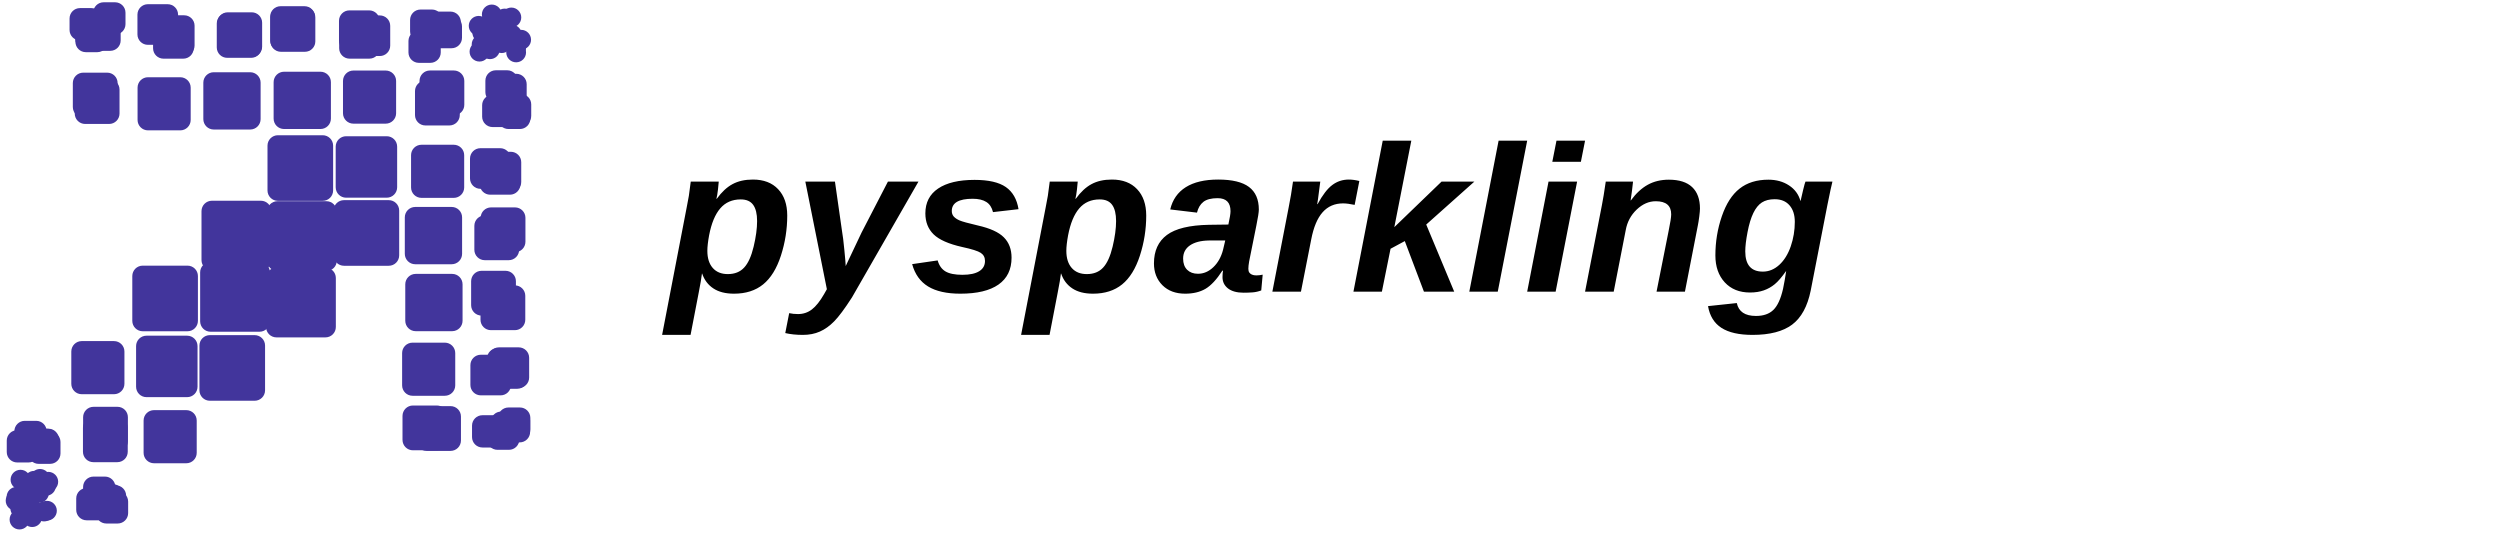
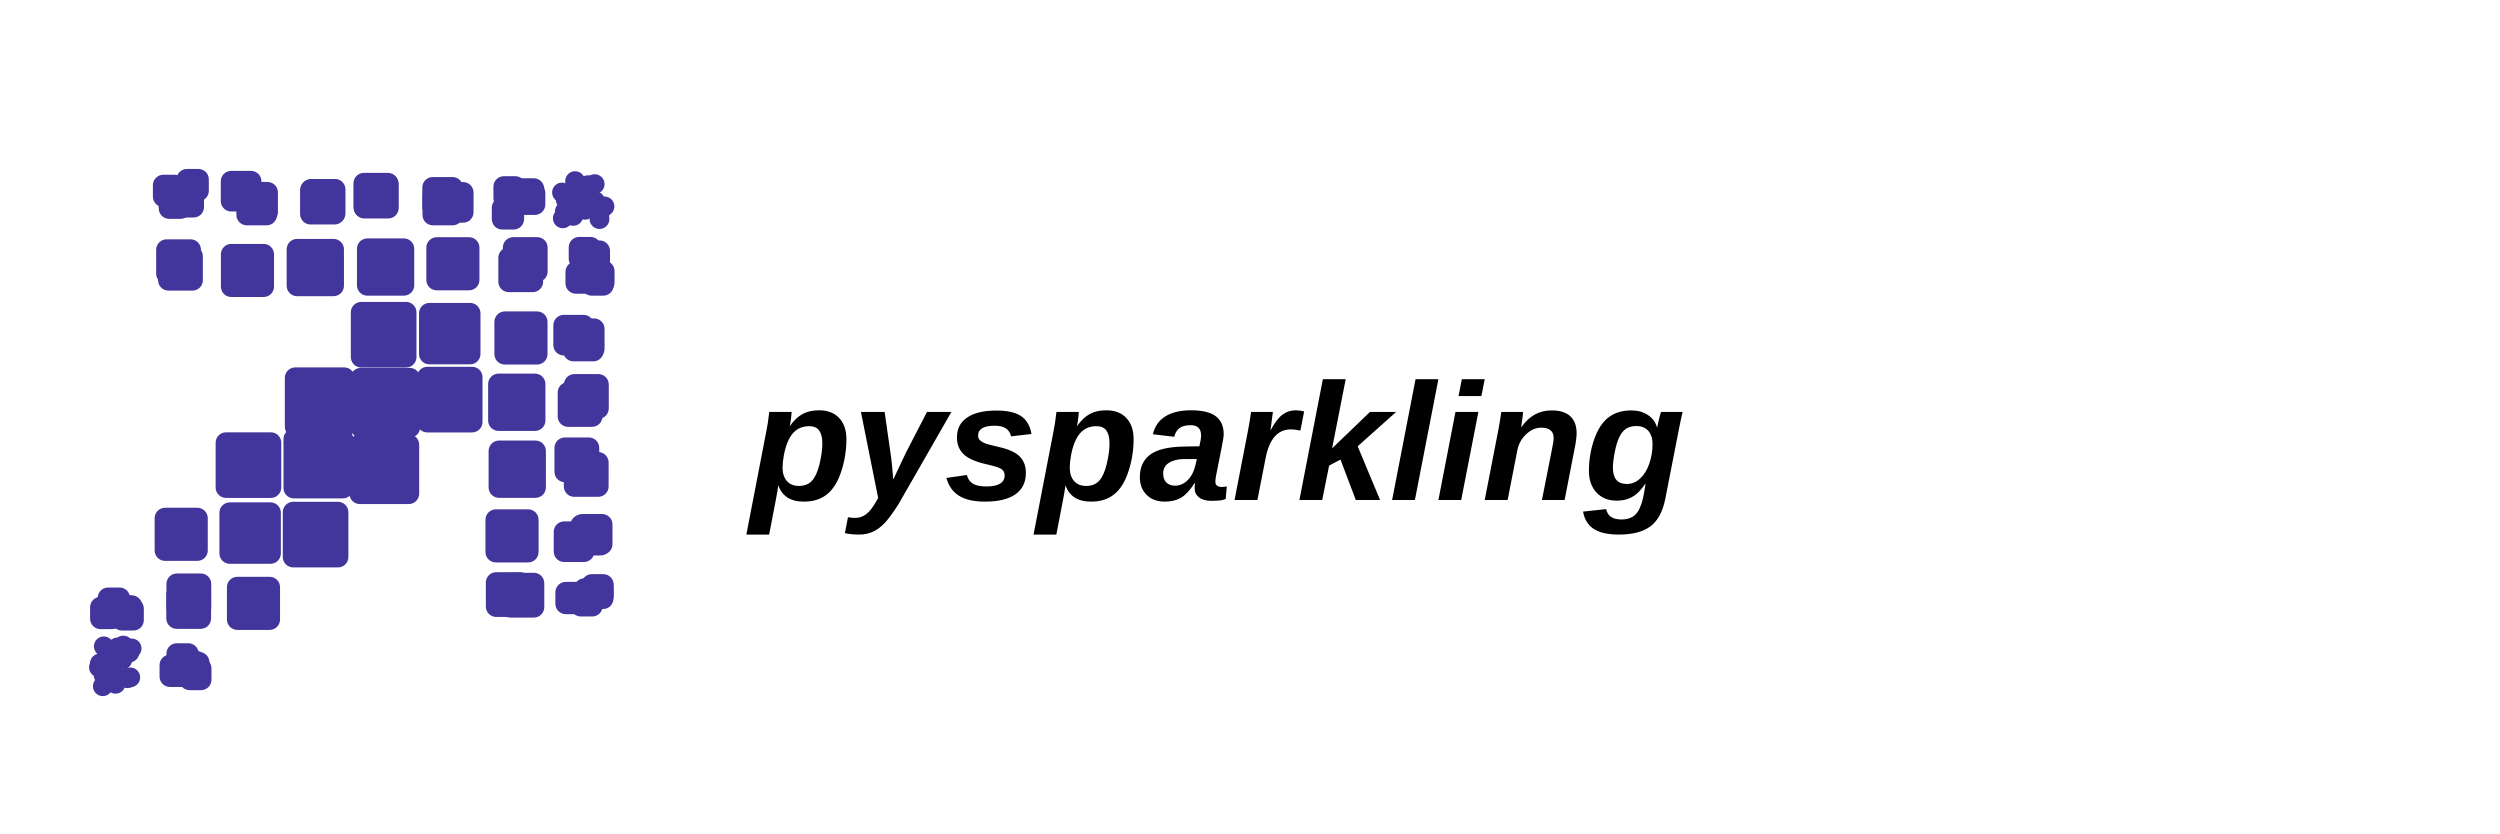
- <svg xmlns="http://www.w3.org/2000/svg" baseProfile="full" height="128px" version="1.1" width="600px">
+ <svg xmlns="http://www.w3.org/2000/svg" baseProfile="full" height="200px" version="1.1" width="600px">
  <defs />
-   <rect fill="#42359C" height="6.75px" rx="2px" stroke="#42359C" stroke-width="1" width="6.75px" x="18.585" y="4.664" />
-   <rect fill="#42359C" height="6.75px" rx="2px" stroke="#42359C" stroke-width="1" width="6.75px" x="17.192" y="2.442" />
-   <rect fill="#42359C" height="6.75px" rx="2px" stroke="#42359C" stroke-width="1" width="6.75px" x="21.712" y="4.951" />
-   <rect fill="#42359C" height="6.75px" rx="2px" stroke="#42359C" stroke-width="1" width="6.75px" x="18.598" y="5.272" />
-   <rect fill="#42359C" height="6.75px" rx="2px" stroke="#42359C" stroke-width="1" width="6.75px" x="22.868" y="1.047" />
-   <rect fill="#42359C" height="8.75px" rx="2px" stroke="#42359C" stroke-width="1" width="8.75px" x="33.487" y="1.508" />
-   <rect fill="#42359C" height="8.75px" rx="2px" stroke="#42359C" stroke-width="1" width="8.75px" x="37.449" y="4.17" />
-   <rect fill="#42359C" height="8.75px" rx="2px" stroke="#42359C" stroke-width="1" width="8.75px" x="37.237" y="4.831" />
-   <rect fill="#42359C" height="9.75px" rx="2px" stroke="#42359C" stroke-width="1" width="9.75px" x="52.525" y="3.629" />
-   <rect fill="#42359C" height="9.75px" rx="2px" stroke="#42359C" stroke-width="1" width="9.75px" x="52.662" y="3.454" />
-   <rect fill="#42359C" height="9.75px" rx="2px" stroke="#42359C" stroke-width="1" width="9.75px" x="65.339" y="1.989" />
-   <rect fill="#42359C" height="9.75px" rx="2px" stroke="#42359C" stroke-width="1" width="9.75px" x="65.429" y="2.181" />
-   <rect fill="#42359C" height="8.75px" rx="2px" stroke="#42359C" stroke-width="1" width="8.75px" x="84.402" y="4.198" />
-   <rect fill="#42359C" height="8.75px" rx="2px" stroke="#42359C" stroke-width="1" width="8.75px" x="81.898" y="4.828" />
-   <rect fill="#42359C" height="8.75px" rx="2px" stroke="#42359C" stroke-width="1" width="8.75px" x="81.858" y="2.992" />
-   <rect fill="#42359C" height="6.75px" rx="2px" stroke="#42359C" stroke-width="1" width="6.75px" x="98.53" y="7.836" />
-   <rect fill="#42359C" height="6.75px" rx="2px" stroke="#42359C" stroke-width="1" width="6.75px" x="103.354" y="3.281" />
-   <rect fill="#42359C" height="6.75px" rx="2px" stroke="#42359C" stroke-width="1" width="6.75px" x="101.752" y="3.868" />
-   <rect fill="#42359C" height="6.75px" rx="2px" stroke="#42359C" stroke-width="1" width="6.75px" x="103.63" y="4.327" />
-   <rect fill="#42359C" height="6.75px" rx="2px" stroke="#42359C" stroke-width="1" width="6.75px" x="98.92" y="2.788" />
-   <rect fill="#42359C" height="3.75px" rx="2px" stroke="#42359C" stroke-width="1" width="3.75px" x="116.059" y="7.549" />
-   <rect fill="#42359C" height="3.75px" rx="2px" stroke="#42359C" stroke-width="1" width="3.75px" x="119.242" y="2.567" />
-   <rect fill="#42359C" height="3.75px" rx="2px" stroke="#42359C" stroke-width="1" width="3.75px" x="120.816" y="6.529" />
-   <rect fill="#42359C" height="3.75px" rx="2px" stroke="#42359C" stroke-width="1" width="3.75px" x="120.981" y="6.436" />
-   <rect fill="#42359C" height="3.75px" rx="2px" stroke="#42359C" stroke-width="1" width="3.75px" x="113.006" y="4.323" />
-   <rect fill="#42359C" height="3.75px" rx="2px" stroke="#42359C" stroke-width="1" width="3.75px" x="113.2" y="10.523" />
-   <rect fill="#42359C" height="3.75px" rx="2px" stroke="#42359C" stroke-width="1" width="3.75px" x="122.007" y="9.525" />
-   <rect fill="#42359C" height="3.75px" rx="2px" stroke="#42359C" stroke-width="1" width="3.75px" x="116.152" y="1.594" />
-   <rect fill="#42359C" height="3.75px" rx="2px" stroke="#42359C" stroke-width="1" width="3.75px" x="122" y="10.706" />
-   <rect fill="#42359C" height="3.75px" rx="2px" stroke="#42359C" stroke-width="1" width="3.75px" x="113.878" y="5.981" />
-   <rect fill="#42359C" height="3.75px" rx="2px" stroke="#42359C" stroke-width="1" width="3.75px" x="113.709" y="8.796" />
-   <rect fill="#42359C" height="3.75px" rx="2px" stroke="#42359C" stroke-width="1" width="3.75px" x="120.85" y="2.316" />
-   <rect fill="#42359C" height="3.75px" rx="2px" stroke="#42359C" stroke-width="1" width="3.75px" x="117.872" y="6.635" />
-   <rect fill="#42359C" height="3.75px" rx="2px" stroke="#42359C" stroke-width="1" width="3.75px" x="115.717" y="9.942" />
-   <rect fill="#42359C" height="3.75px" rx="2px" stroke="#42359C" stroke-width="1" width="3.75px" x="117.337" y="3.171" />
-   <rect fill="#42359C" height="3.75px" rx="2px" stroke="#42359C" stroke-width="1" width="3.75px" x="118.528" y="8.482" />
-   <rect fill="#42359C" height="3.75px" rx="2px" stroke="#42359C" stroke-width="1" width="3.75px" x="115.062" y="4.195" />
-   <rect fill="#42359C" height="3.75px" rx="2px" stroke="#42359C" stroke-width="1" width="3.75px" x="123.2" y="7.661" />
-   <rect fill="#42359C" height="9.75px" rx="2px" stroke="#42359C" stroke-width="1" width="9.75px" x="18.437" y="19.5" />
-   <rect fill="#42359C" height="9.75px" rx="2px" stroke="#42359C" stroke-width="1" width="9.75px" x="17.978" y="17.936" />
-   <rect fill="#42359C" height="11.75px" rx="2px" stroke="#42359C" stroke-width="1" width="11.75px" x="33.515" y="19.037" />
-   <rect fill="#42359C" height="12.75px" rx="2px" stroke="#42359C" stroke-width="1" width="12.75px" x="49.298" y="17.836" />
-   <rect fill="#42359C" height="12.75px" rx="2px" stroke="#42359C" stroke-width="1" width="12.75px" x="66.169" y="17.714" />
-   <rect fill="#42359C" height="11.75px" rx="2px" stroke="#42359C" stroke-width="1" width="11.75px" x="82.817" y="17.428" />
-   <rect fill="#42359C" height="9.75px" rx="2px" stroke="#42359C" stroke-width="1" width="9.75px" x="100.099" y="19.862" />
-   <rect fill="#42359C" height="9.75px" rx="2px" stroke="#42359C" stroke-width="1" width="9.75px" x="101.183" y="17.418" />
-   <rect fill="#42359C" height="6.75px" rx="2px" stroke="#42359C" stroke-width="1" width="6.75px" x="116.213" y="23.245" />
-   <rect fill="#42359C" height="6.75px" rx="2px" stroke="#42359C" stroke-width="1" width="6.75px" x="116.99" y="17.367" />
-   <rect fill="#42359C" height="6.75px" rx="2px" stroke="#42359C" stroke-width="1" width="6.75px" x="120.245" y="23.061" />
-   <rect fill="#42359C" height="6.75px" rx="2px" stroke="#42359C" stroke-width="1" width="6.75px" x="120.025" y="23.716" />
-   <rect fill="#42359C" height="6.75px" rx="2px" stroke="#42359C" stroke-width="1" width="6.75px" x="119.153" y="18.206" />
-   <rect fill="#42359C" height="14.75px" rx="2px" stroke="#42359C" stroke-width="1" width="14.75px" x="64.699" y="32.956" />
-   <rect fill="#42359C" height="13.75px" rx="2px" stroke="#42359C" stroke-width="1" width="13.75px" x="81.066" y="33.196" />
-   <rect fill="#42359C" height="11.75px" rx="2px" stroke="#42359C" stroke-width="1" width="11.75px" x="99.154" y="35.24" />
-   <rect fill="#42359C" height="8.75px" rx="2px" stroke="#42359C" stroke-width="1" width="8.75px" x="115.847" y="36.927" />
-   <rect fill="#42359C" height="8.75px" rx="2px" stroke="#42359C" stroke-width="1" width="8.75px" x="113.3" y="36.067" />
-   <rect fill="#42359C" height="8.75px" rx="2px" stroke="#42359C" stroke-width="1" width="8.75px" x="115.64" y="37.477" />
-   <rect fill="#42359C" height="15.75px" rx="2px" stroke="#42359C" stroke-width="1" width="15.75px" x="48.86" y="48.675" />
-   <rect fill="#42359C" height="15.75px" rx="2px" stroke="#42359C" stroke-width="1" width="15.75px" x="64.588" y="48.79" />
-   <rect fill="#42359C" height="14.75px" rx="2px" stroke="#42359C" stroke-width="1" width="14.75px" x="80.554" y="48.535" />
-   <rect fill="#42359C" height="12.75px" rx="2px" stroke="#42359C" stroke-width="1" width="12.75px" x="97.653" y="50.168" />
-   <rect fill="#42359C" height="9.75px" rx="2px" stroke="#42359C" stroke-width="1" width="9.75px" x="115.855" y="50.275" />
-   <rect fill="#42359C" height="9.75px" rx="2px" stroke="#42359C" stroke-width="1" width="9.75px" x="114.344" y="52.195" />
-   <rect fill="#42359C" height="14.75px" rx="2px" stroke="#42359C" stroke-width="1" width="14.75px" x="32.251" y="64.253" />
-   <rect fill="#42359C" height="15.75px" rx="2px" stroke="#42359C" stroke-width="1" width="15.75px" x="48.536" y="63.367" />
-   <rect fill="#42359C" height="15.75px" rx="2px" stroke="#42359C" stroke-width="1" width="15.75px" x="64.353" y="64.724" />
-   <rect fill="#42359C" height="12.75px" rx="2px" stroke="#42359C" stroke-width="1" width="12.75px" x="97.765" y="66.234" />
-   <rect fill="#42359C" height="9.75px" rx="2px" stroke="#42359C" stroke-width="1" width="9.75px" x="115.819" y="68.99" />
-   <rect fill="#42359C" height="9.75px" rx="2px" stroke="#42359C" stroke-width="1" width="9.75px" x="113.571" y="65.491" />
-   <rect fill="#42359C" height="11.75px" rx="2px" stroke="#42359C" stroke-width="1" width="11.75px" x="17.613" y="82.361" />
-   <rect fill="#42359C" height="13.75px" rx="2px" stroke="#42359C" stroke-width="1" width="13.75px" x="33.159" y="81.066" />
-   <rect fill="#42359C" height="14.75px" rx="2px" stroke="#42359C" stroke-width="1" width="14.75px" x="48.365" y="80.931" />
-   <rect fill="#42359C" height="11.75px" rx="2px" stroke="#42359C" stroke-width="1" width="11.75px" x="97.008" y="82.735" />
-   <rect fill="#42359C" height="8.75px" rx="2px" stroke="#42359C" stroke-width="1" width="8.75px" x="113.395" y="85.636" />
-   <rect fill="#42359C" height="8.75px" rx="2px" stroke="#42359C" stroke-width="1" width="8.75px" x="117.746" y="83.864" />
-   <rect fill="#42359C" height="8.75px" rx="2px" stroke="#42359C" stroke-width="1" width="8.75px" x="117.382" y="84.058" />
-   <rect fill="#42359C" height="6.75px" rx="2px" stroke="#42359C" stroke-width="1" width="6.75px" x="6.656" y="103.41" />
-   <rect fill="#42359C" height="6.75px" rx="2px" stroke="#42359C" stroke-width="1" width="6.75px" x="3.946" y="101.5" />
-   <rect fill="#42359C" height="6.75px" rx="2px" stroke="#42359C" stroke-width="1" width="6.75px" x="2.121" y="103.742" />
-   <rect fill="#42359C" height="6.75px" rx="2px" stroke="#42359C" stroke-width="1" width="6.75px" x="7.268" y="104.077" />
-   <rect fill="#42359C" height="6.75px" rx="2px" stroke="#42359C" stroke-width="1" width="6.75px" x="6.878" y="103.39" />
-   <rect fill="#42359C" height="9.75px" rx="2px" stroke="#42359C" stroke-width="1" width="9.75px" x="20.409" y="100.672" />
-   <rect fill="#42359C" height="9.75px" rx="2px" stroke="#42359C" stroke-width="1" width="9.75px" x="20.446" y="98.134" />
-   <rect fill="#42359C" height="11.75px" rx="2px" stroke="#42359C" stroke-width="1" width="11.75px" x="34.962" y="98.932" />
-   <rect fill="#42359C" height="9.75px" rx="2px" stroke="#42359C" stroke-width="1" width="9.75px" x="100.38" y="97.967" />
-   <rect fill="#42359C" height="9.75px" rx="2px" stroke="#42359C" stroke-width="1" width="9.75px" x="97.101" y="97.821" />
-   <rect fill="#42359C" height="6.75px" rx="2px" stroke="#42359C" stroke-width="1" width="6.75px" x="120.035" y="98.295" />
-   <rect fill="#42359C" height="6.75px" rx="2px" stroke="#42359C" stroke-width="1" width="6.75px" x="119.978" y="98.925" />
-   <rect fill="#42359C" height="6.75px" rx="2px" stroke="#42359C" stroke-width="1" width="6.75px" x="113.786" y="100.151" />
-   <rect fill="#42359C" height="6.75px" rx="2px" stroke="#42359C" stroke-width="1" width="6.75px" x="118.282" y="99.274" />
-   <rect fill="#42359C" height="6.75px" rx="2px" stroke="#42359C" stroke-width="1" width="6.75px" x="117.395" y="100.708" />
-   <rect fill="#42359C" height="3.75px" rx="2px" stroke="#42359C" stroke-width="1" width="3.75px" x="5.532" y="115.19" />
-   <rect fill="#42359C" height="3.75px" rx="2px" stroke="#42359C" stroke-width="1" width="3.75px" x="5.85" y="122.237" />
-   <rect fill="#42359C" height="3.75px" rx="2px" stroke="#42359C" stroke-width="1" width="3.75px" x="9.159" y="114.739" />
-   <rect fill="#42359C" height="3.75px" rx="2px" stroke="#42359C" stroke-width="1" width="3.75px" x="1.869" y="118.283" />
-   <rect fill="#42359C" height="3.75px" rx="2px" stroke="#42359C" stroke-width="1" width="3.75px" x="7.488" y="116.436" />
-   <rect fill="#42359C" height="3.75px" rx="2px" stroke="#42359C" stroke-width="1" width="3.75px" x="9.389" y="120.699" />
-   <rect fill="#42359C" height="3.75px" rx="2px" stroke="#42359C" stroke-width="1" width="3.75px" x="7.896" y="115.303" />
-   <rect fill="#42359C" height="3.75px" rx="2px" stroke="#42359C" stroke-width="1" width="3.75px" x="3.041" y="113.25" />
-   <rect fill="#42359C" height="3.75px" rx="2px" stroke="#42359C" stroke-width="1" width="3.75px" x="3.51" y="117.87" />
-   <rect fill="#42359C" height="3.75px" rx="2px" stroke="#42359C" stroke-width="1" width="3.75px" x="9.71" y="113.746" />
-   <rect fill="#42359C" height="3.75px" rx="2px" stroke="#42359C" stroke-width="1" width="3.75px" x="5.248" y="119.455" />
-   <rect fill="#42359C" height="3.75px" rx="2px" stroke="#42359C" stroke-width="1" width="3.75px" x="2.993" y="120.138" />
-   <rect fill="#42359C" height="3.75px" rx="2px" stroke="#42359C" stroke-width="1" width="3.75px" x="6.067" y="115.501" />
-   <rect fill="#42359C" height="3.75px" rx="2px" stroke="#42359C" stroke-width="1" width="3.75px" x="7.725" y="113.057" />
-   <rect fill="#42359C" height="3.75px" rx="2px" stroke="#42359C" stroke-width="1" width="3.75px" x="8.697" y="120.893" />
-   <rect fill="#42359C" height="3.75px" rx="2px" stroke="#42359C" stroke-width="1" width="3.75px" x="2.093" y="117.358" />
-   <rect fill="#42359C" height="3.75px" rx="2px" stroke="#42359C" stroke-width="1" width="3.75px" x="2.803" y="122.819" />
-   <rect fill="#42359C" height="3.75px" rx="2px" stroke="#42359C" stroke-width="1" width="3.75px" x="6.309" y="113.515" />
-   <rect fill="#42359C" height="6.75px" rx="2px" stroke="#42359C" stroke-width="1" width="6.75px" x="22.215" y="116.66" />
-   <rect fill="#42359C" height="6.75px" rx="2px" stroke="#42359C" stroke-width="1" width="6.75px" x="23.022" y="116.972" />
-   <rect fill="#42359C" height="6.75px" rx="2px" stroke="#42359C" stroke-width="1" width="6.75px" x="23.505" y="118.392" />
-   <rect fill="#42359C" height="6.75px" rx="2px" stroke="#42359C" stroke-width="1" width="6.75px" x="20.441" y="114.879" />
-   <rect fill="#42359C" height="6.75px" rx="2px" stroke="#42359C" stroke-width="1" width="6.75px" x="18.792" y="117.623" />
-   <g style="font-size:50px; font-family:Arial; font-weight: bold; font-style: italic;">
-     <text fill="#000000" x="160" y="70">pysparkling</text>
+   <rect fill="#42359C" height="6.75px" rx="2px" stroke="#42359C" stroke-width="1" width="6.75px" x="38.585" y="44.664" />
+   <rect fill="#42359C" height="6.75px" rx="2px" stroke="#42359C" stroke-width="1" width="6.75px" x="37.192" y="42.442" />
+   <rect fill="#42359C" height="6.75px" rx="2px" stroke="#42359C" stroke-width="1" width="6.75px" x="41.712" y="44.951" />
+   <rect fill="#42359C" height="6.75px" rx="2px" stroke="#42359C" stroke-width="1" width="6.75px" x="38.598" y="45.272" />
+   <rect fill="#42359C" height="6.75px" rx="2px" stroke="#42359C" stroke-width="1" width="6.75px" x="42.868" y="41.047" />
+   <rect fill="#42359C" height="8.75px" rx="2px" stroke="#42359C" stroke-width="1" width="8.75px" x="53.487" y="41.508" />
+   <rect fill="#42359C" height="8.75px" rx="2px" stroke="#42359C" stroke-width="1" width="8.75px" x="57.449" y="44.17" />
+   <rect fill="#42359C" height="8.75px" rx="2px" stroke="#42359C" stroke-width="1" width="8.75px" x="57.237" y="44.831" />
+   <rect fill="#42359C" height="9.75px" rx="2px" stroke="#42359C" stroke-width="1" width="9.75px" x="72.525" y="43.629" />
+   <rect fill="#42359C" height="9.75px" rx="2px" stroke="#42359C" stroke-width="1" width="9.75px" x="72.662" y="43.454" />
+   <rect fill="#42359C" height="9.75px" rx="2px" stroke="#42359C" stroke-width="1" width="9.75px" x="85.339" y="41.989" />
+   <rect fill="#42359C" height="9.75px" rx="2px" stroke="#42359C" stroke-width="1" width="9.75px" x="85.429" y="42.181" />
+   <rect fill="#42359C" height="8.75px" rx="2px" stroke="#42359C" stroke-width="1" width="8.75px" x="104.402" y="44.198" />
+   <rect fill="#42359C" height="8.75px" rx="2px" stroke="#42359C" stroke-width="1" width="8.75px" x="101.898" y="44.828" />
+   <rect fill="#42359C" height="8.75px" rx="2px" stroke="#42359C" stroke-width="1" width="8.75px" x="101.858" y="42.992" />
+   <rect fill="#42359C" height="6.75px" rx="2px" stroke="#42359C" stroke-width="1" width="6.75px" x="118.53" y="47.836" />
+   <rect fill="#42359C" height="6.75px" rx="2px" stroke="#42359C" stroke-width="1" width="6.75px" x="123.354" y="43.281" />
+   <rect fill="#42359C" height="6.75px" rx="2px" stroke="#42359C" stroke-width="1" width="6.75px" x="121.752" y="43.868" />
+   <rect fill="#42359C" height="6.75px" rx="2px" stroke="#42359C" stroke-width="1" width="6.75px" x="123.63" y="44.327" />
+   <rect fill="#42359C" height="6.75px" rx="2px" stroke="#42359C" stroke-width="1" width="6.75px" x="118.92" y="42.788" />
+   <rect fill="#42359C" height="3.75px" rx="2px" stroke="#42359C" stroke-width="1" width="3.75px" x="136.059" y="47.549" />
+   <rect fill="#42359C" height="3.75px" rx="2px" stroke="#42359C" stroke-width="1" width="3.75px" x="139.242" y="42.567" />
+   <rect fill="#42359C" height="3.75px" rx="2px" stroke="#42359C" stroke-width="1" width="3.75px" x="140.816" y="46.529" />
+   <rect fill="#42359C" height="3.75px" rx="2px" stroke="#42359C" stroke-width="1" width="3.75px" x="140.981" y="46.436" />
+   <rect fill="#42359C" height="3.75px" rx="2px" stroke="#42359C" stroke-width="1" width="3.75px" x="133.006" y="44.323" />
+   <rect fill="#42359C" height="3.75px" rx="2px" stroke="#42359C" stroke-width="1" width="3.75px" x="133.2" y="50.523" />
+   <rect fill="#42359C" height="3.75px" rx="2px" stroke="#42359C" stroke-width="1" width="3.75px" x="142.007" y="49.525" />
+   <rect fill="#42359C" height="3.75px" rx="2px" stroke="#42359C" stroke-width="1" width="3.75px" x="136.152" y="41.594" />
+   <rect fill="#42359C" height="3.75px" rx="2px" stroke="#42359C" stroke-width="1" width="3.75px" x="142" y="50.706" />
+   <rect fill="#42359C" height="3.75px" rx="2px" stroke="#42359C" stroke-width="1" width="3.75px" x="133.878" y="45.981" />
+   <rect fill="#42359C" height="3.75px" rx="2px" stroke="#42359C" stroke-width="1" width="3.75px" x="133.709" y="48.796" />
+   <rect fill="#42359C" height="3.75px" rx="2px" stroke="#42359C" stroke-width="1" width="3.75px" x="140.85" y="42.316" />
+   <rect fill="#42359C" height="3.75px" rx="2px" stroke="#42359C" stroke-width="1" width="3.75px" x="137.872" y="46.635" />
+   <rect fill="#42359C" height="3.75px" rx="2px" stroke="#42359C" stroke-width="1" width="3.75px" x="135.717" y="49.942" />
+   <rect fill="#42359C" height="3.75px" rx="2px" stroke="#42359C" stroke-width="1" width="3.75px" x="137.337" y="43.171" />
+   <rect fill="#42359C" height="3.75px" rx="2px" stroke="#42359C" stroke-width="1" width="3.75px" x="138.528" y="48.482" />
+   <rect fill="#42359C" height="3.75px" rx="2px" stroke="#42359C" stroke-width="1" width="3.75px" x="135.062" y="44.195" />
+   <rect fill="#42359C" height="3.75px" rx="2px" stroke="#42359C" stroke-width="1" width="3.75px" x="143.2" y="47.661" />
+   <rect fill="#42359C" height="9.75px" rx="2px" stroke="#42359C" stroke-width="1" width="9.75px" x="38.437" y="59.5" />
+   <rect fill="#42359C" height="9.75px" rx="2px" stroke="#42359C" stroke-width="1" width="9.75px" x="37.978" y="57.936" />
+   <rect fill="#42359C" height="11.75px" rx="2px" stroke="#42359C" stroke-width="1" width="11.75px" x="53.515" y="59.037" />
+   <rect fill="#42359C" height="12.75px" rx="2px" stroke="#42359C" stroke-width="1" width="12.75px" x="69.298" y="57.836" />
+   <rect fill="#42359C" height="12.75px" rx="2px" stroke="#42359C" stroke-width="1" width="12.75px" x="86.169" y="57.714" />
+   <rect fill="#42359C" height="11.75px" rx="2px" stroke="#42359C" stroke-width="1" width="11.75px" x="102.817" y="57.428" />
+   <rect fill="#42359C" height="9.75px" rx="2px" stroke="#42359C" stroke-width="1" width="9.75px" x="120.099" y="59.862" />
+   <rect fill="#42359C" height="9.75px" rx="2px" stroke="#42359C" stroke-width="1" width="9.75px" x="121.183" y="57.418" />
+   <rect fill="#42359C" height="6.75px" rx="2px" stroke="#42359C" stroke-width="1" width="6.75px" x="136.213" y="63.245" />
+   <rect fill="#42359C" height="6.75px" rx="2px" stroke="#42359C" stroke-width="1" width="6.75px" x="136.99" y="57.367" />
+   <rect fill="#42359C" height="6.75px" rx="2px" stroke="#42359C" stroke-width="1" width="6.75px" x="140.245" y="63.061" />
+   <rect fill="#42359C" height="6.75px" rx="2px" stroke="#42359C" stroke-width="1" width="6.75px" x="140.025" y="63.716" />
+   <rect fill="#42359C" height="6.75px" rx="2px" stroke="#42359C" stroke-width="1" width="6.75px" x="139.153" y="58.206" />
+   <rect fill="#42359C" height="14.75px" rx="2px" stroke="#42359C" stroke-width="1" width="14.75px" x="84.699" y="72.956" />
+   <rect fill="#42359C" height="13.75px" rx="2px" stroke="#42359C" stroke-width="1" width="13.75px" x="101.066" y="73.196" />
+   <rect fill="#42359C" height="11.75px" rx="2px" stroke="#42359C" stroke-width="1" width="11.75px" x="119.154" y="75.24" />
+   <rect fill="#42359C" height="8.75px" rx="2px" stroke="#42359C" stroke-width="1" width="8.75px" x="135.847" y="76.927" />
+   <rect fill="#42359C" height="8.75px" rx="2px" stroke="#42359C" stroke-width="1" width="8.75px" x="133.3" y="76.067" />
+   <rect fill="#42359C" height="8.75px" rx="2px" stroke="#42359C" stroke-width="1" width="8.75px" x="135.64" y="77.477" />
+   <rect fill="#42359C" height="15.75px" rx="2px" stroke="#42359C" stroke-width="1" width="15.75px" x="68.86" y="88.675" />
+   <rect fill="#42359C" height="15.75px" rx="2px" stroke="#42359C" stroke-width="1" width="15.75px" x="84.588" y="88.79" />
+   <rect fill="#42359C" height="14.75px" rx="2px" stroke="#42359C" stroke-width="1" width="14.75px" x="100.554" y="88.535" />
+   <rect fill="#42359C" height="12.75px" rx="2px" stroke="#42359C" stroke-width="1" width="12.75px" x="117.653" y="90.168" />
+   <rect fill="#42359C" height="9.75px" rx="2px" stroke="#42359C" stroke-width="1" width="9.75px" x="135.855" y="90.275" />
+   <rect fill="#42359C" height="9.75px" rx="2px" stroke="#42359C" stroke-width="1" width="9.75px" x="134.344" y="92.195" />
+   <rect fill="#42359C" height="14.75px" rx="2px" stroke="#42359C" stroke-width="1" width="14.75px" x="52.251" y="104.253" />
+   <rect fill="#42359C" height="15.75px" rx="2px" stroke="#42359C" stroke-width="1" width="15.75px" x="68.536" y="103.367" />
+   <rect fill="#42359C" height="15.75px" rx="2px" stroke="#42359C" stroke-width="1" width="15.75px" x="84.353" y="104.724" />
+   <rect fill="#42359C" height="12.75px" rx="2px" stroke="#42359C" stroke-width="1" width="12.75px" x="117.765" y="106.234" />
+   <rect fill="#42359C" height="9.75px" rx="2px" stroke="#42359C" stroke-width="1" width="9.75px" x="135.819" y="108.99" />
+   <rect fill="#42359C" height="9.75px" rx="2px" stroke="#42359C" stroke-width="1" width="9.75px" x="133.571" y="105.491" />
+   <rect fill="#42359C" height="11.75px" rx="2px" stroke="#42359C" stroke-width="1" width="11.75px" x="37.613" y="122.361" />
+   <rect fill="#42359C" height="13.75px" rx="2px" stroke="#42359C" stroke-width="1" width="13.75px" x="53.159" y="121.066" />
+   <rect fill="#42359C" height="14.75px" rx="2px" stroke="#42359C" stroke-width="1" width="14.75px" x="68.365" y="120.931" />
+   <rect fill="#42359C" height="11.75px" rx="2px" stroke="#42359C" stroke-width="1" width="11.75px" x="117.008" y="122.735" />
+   <rect fill="#42359C" height="8.75px" rx="2px" stroke="#42359C" stroke-width="1" width="8.75px" x="133.395" y="125.636" />
+   <rect fill="#42359C" height="8.75px" rx="2px" stroke="#42359C" stroke-width="1" width="8.75px" x="137.746" y="123.864" />
+   <rect fill="#42359C" height="8.75px" rx="2px" stroke="#42359C" stroke-width="1" width="8.75px" x="137.382" y="124.058" />
+   <rect fill="#42359C" height="6.75px" rx="2px" stroke="#42359C" stroke-width="1" width="6.75px" x="26.656" y="143.41" />
+   <rect fill="#42359C" height="6.75px" rx="2px" stroke="#42359C" stroke-width="1" width="6.75px" x="23.946" y="141.5" />
+   <rect fill="#42359C" height="6.75px" rx="2px" stroke="#42359C" stroke-width="1" width="6.75px" x="22.121" y="143.742" />
+   <rect fill="#42359C" height="6.75px" rx="2px" stroke="#42359C" stroke-width="1" width="6.75px" x="27.268" y="144.077" />
+   <rect fill="#42359C" height="6.75px" rx="2px" stroke="#42359C" stroke-width="1" width="6.75px" x="26.878" y="143.39" />
+   <rect fill="#42359C" height="9.75px" rx="2px" stroke="#42359C" stroke-width="1" width="9.75px" x="40.409" y="140.672" />
+   <rect fill="#42359C" height="9.75px" rx="2px" stroke="#42359C" stroke-width="1" width="9.75px" x="40.446" y="138.134" />
+   <rect fill="#42359C" height="11.75px" rx="2px" stroke="#42359C" stroke-width="1" width="11.75px" x="54.962" y="138.932" />
+   <rect fill="#42359C" height="9.75px" rx="2px" stroke="#42359C" stroke-width="1" width="9.75px" x="120.38" y="137.967" />
+   <rect fill="#42359C" height="9.75px" rx="2px" stroke="#42359C" stroke-width="1" width="9.75px" x="117.101" y="137.821" />
+   <rect fill="#42359C" height="6.75px" rx="2px" stroke="#42359C" stroke-width="1" width="6.75px" x="140.035" y="138.295" />
+   <rect fill="#42359C" height="6.75px" rx="2px" stroke="#42359C" stroke-width="1" width="6.75px" x="139.978" y="138.925" />
+   <rect fill="#42359C" height="6.75px" rx="2px" stroke="#42359C" stroke-width="1" width="6.75px" x="133.786" y="140.151" />
+   <rect fill="#42359C" height="6.75px" rx="2px" stroke="#42359C" stroke-width="1" width="6.75px" x="138.282" y="139.274" />
+   <rect fill="#42359C" height="6.75px" rx="2px" stroke="#42359C" stroke-width="1" width="6.75px" x="137.395" y="140.708" />
+   <rect fill="#42359C" height="3.75px" rx="2px" stroke="#42359C" stroke-width="1" width="3.75px" x="25.532" y="155.19" />
+   <rect fill="#42359C" height="3.75px" rx="2px" stroke="#42359C" stroke-width="1" width="3.75px" x="25.85" y="162.237" />
+   <rect fill="#42359C" height="3.75px" rx="2px" stroke="#42359C" stroke-width="1" width="3.75px" x="29.159" y="154.739" />
+   <rect fill="#42359C" height="3.75px" rx="2px" stroke="#42359C" stroke-width="1" width="3.75px" x="21.869" y="158.283" />
+   <rect fill="#42359C" height="3.75px" rx="2px" stroke="#42359C" stroke-width="1" width="3.75px" x="27.488" y="156.436" />
+   <rect fill="#42359C" height="3.75px" rx="2px" stroke="#42359C" stroke-width="1" width="3.75px" x="29.389" y="160.699" />
+   <rect fill="#42359C" height="3.75px" rx="2px" stroke="#42359C" stroke-width="1" width="3.75px" x="27.896" y="155.303" />
+   <rect fill="#42359C" height="3.75px" rx="2px" stroke="#42359C" stroke-width="1" width="3.75px" x="23.041" y="153.25" />
+   <rect fill="#42359C" height="3.75px" rx="2px" stroke="#42359C" stroke-width="1" width="3.75px" x="23.51" y="157.87" />
+   <rect fill="#42359C" height="3.75px" rx="2px" stroke="#42359C" stroke-width="1" width="3.75px" x="29.71" y="153.746" />
+   <rect fill="#42359C" height="3.75px" rx="2px" stroke="#42359C" stroke-width="1" width="3.75px" x="25.248" y="159.455" />
+   <rect fill="#42359C" height="3.75px" rx="2px" stroke="#42359C" stroke-width="1" width="3.75px" x="22.993" y="160.138" />
+   <rect fill="#42359C" height="3.75px" rx="2px" stroke="#42359C" stroke-width="1" width="3.75px" x="26.067" y="155.501" />
+   <rect fill="#42359C" height="3.75px" rx="2px" stroke="#42359C" stroke-width="1" width="3.75px" x="27.725" y="153.057" />
+   <rect fill="#42359C" height="3.75px" rx="2px" stroke="#42359C" stroke-width="1" width="3.75px" x="28.697" y="160.893" />
+   <rect fill="#42359C" height="3.75px" rx="2px" stroke="#42359C" stroke-width="1" width="3.75px" x="22.093" y="157.358" />
+   <rect fill="#42359C" height="3.75px" rx="2px" stroke="#42359C" stroke-width="1" width="3.75px" x="22.803" y="162.819" />
+   <rect fill="#42359C" height="3.75px" rx="2px" stroke="#42359C" stroke-width="1" width="3.75px" x="26.309" y="153.515" />
+   <rect fill="#42359C" height="6.75px" rx="2px" stroke="#42359C" stroke-width="1" width="6.75px" x="42.215" y="156.66" />
+   <rect fill="#42359C" height="6.75px" rx="2px" stroke="#42359C" stroke-width="1" width="6.75px" x="43.022" y="156.972" />
+   <rect fill="#42359C" height="6.75px" rx="2px" stroke="#42359C" stroke-width="1" width="6.75px" x="43.505" y="158.392" />
+   <rect fill="#42359C" height="6.75px" rx="2px" stroke="#42359C" stroke-width="1" width="6.75px" x="40.441" y="154.879" />
+   <rect fill="#42359C" height="6.75px" rx="2px" stroke="#42359C" stroke-width="1" width="6.75px" x="38.792" y="157.623" />
+   <g style="font-size:40px; font-family:Arial; font-weight: bold; font-style: italic;">
+     <text fill="#000000" x="180" y="120">pysparkling</text>
  </g>
</svg>
